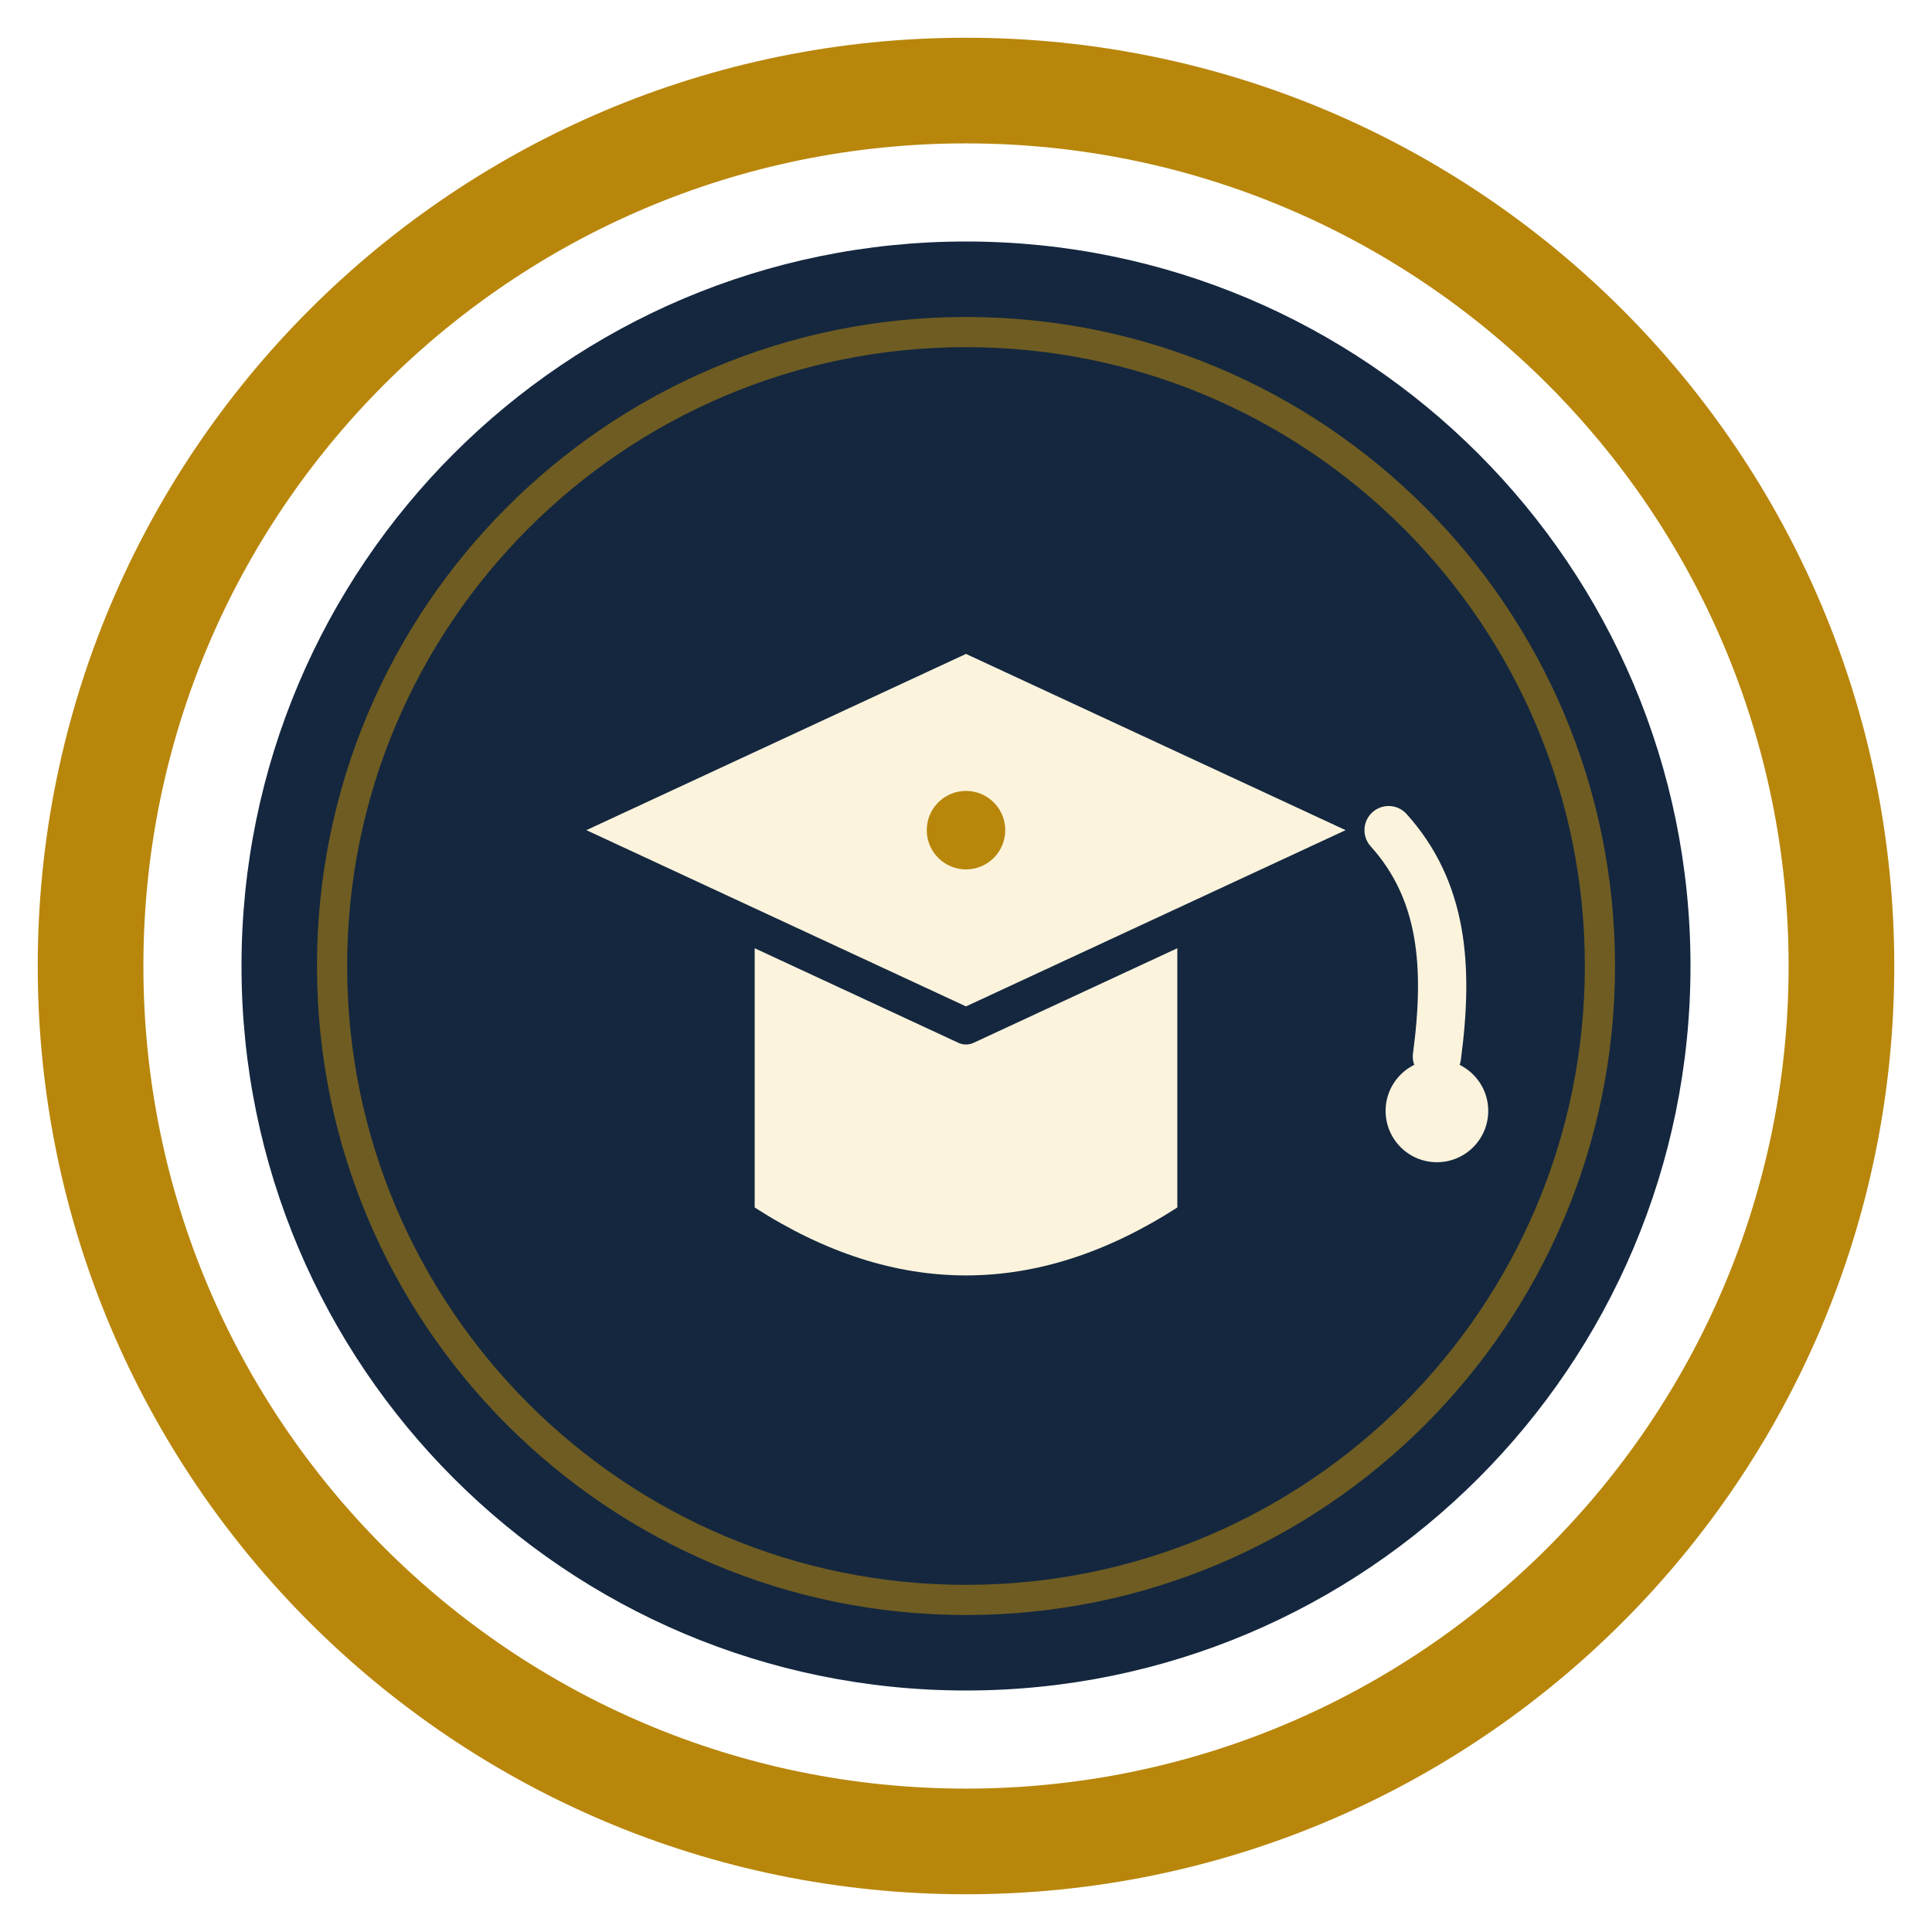
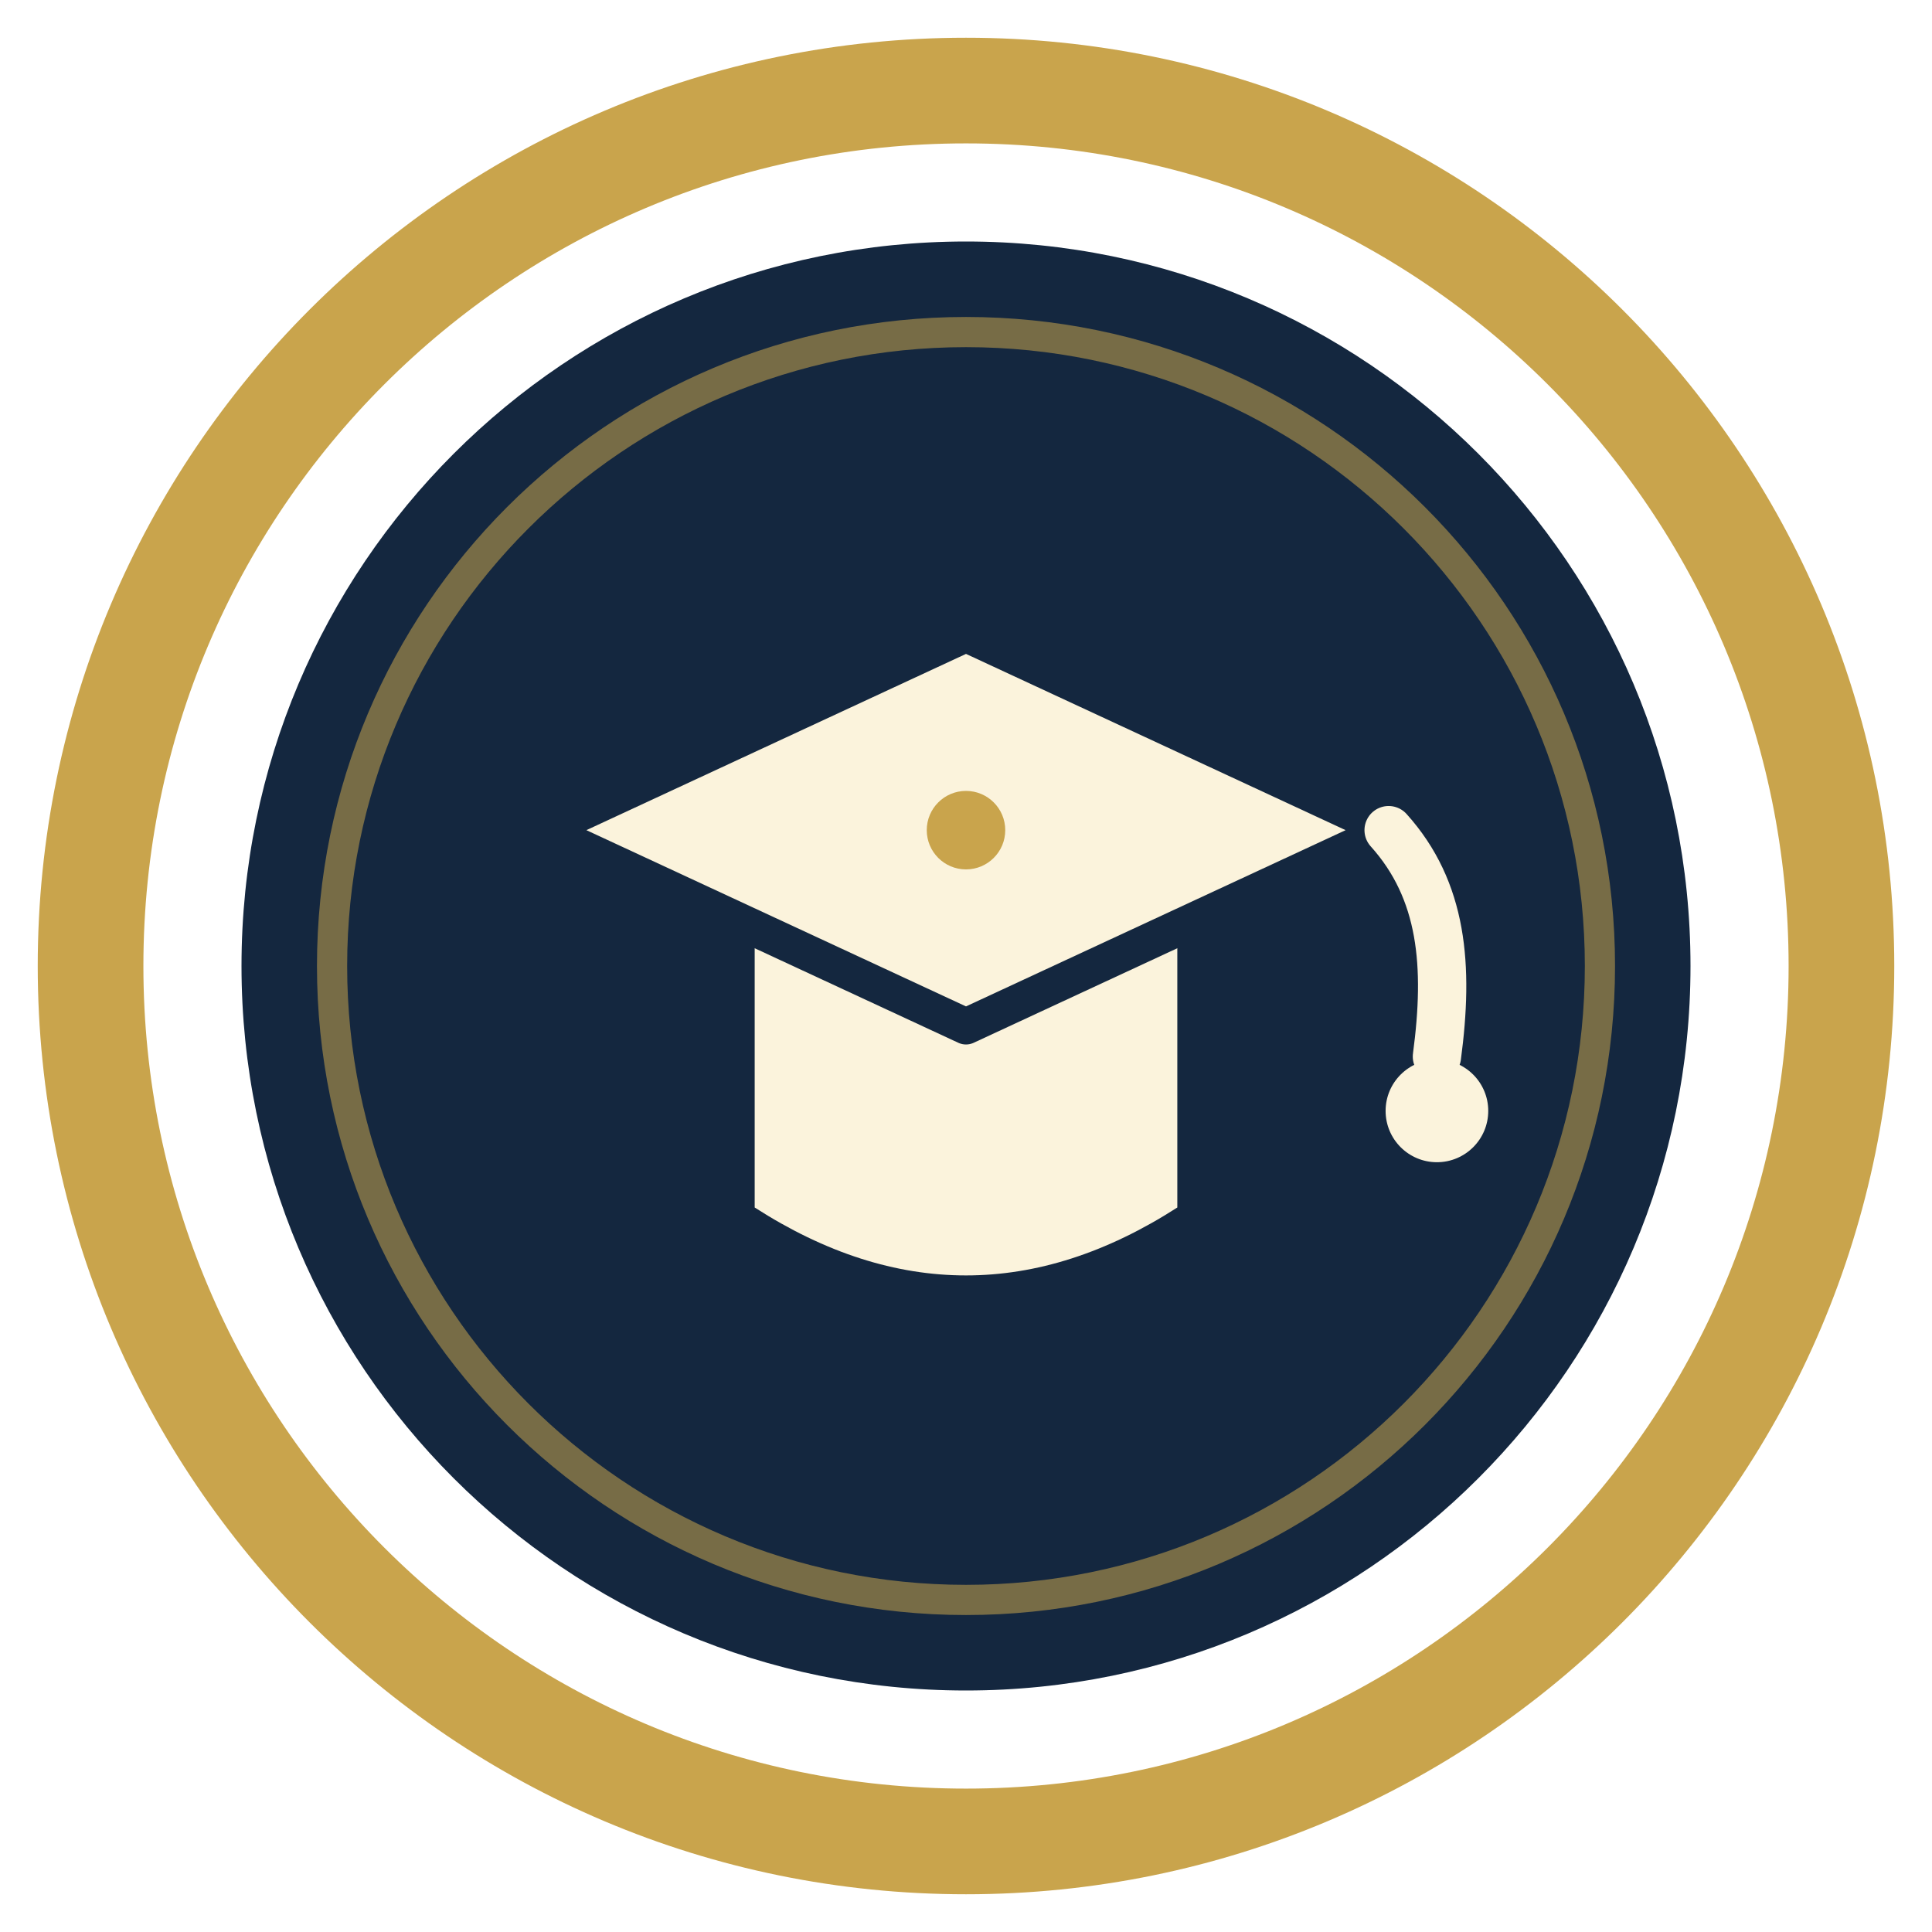
<svg xmlns="http://www.w3.org/2000/svg" viewBox="0 0 64 64" fill="none">
-   <circle cx="32" cy="32" r="29" stroke="#b8860b" stroke-width="3.5" />
+   <circle cx="32" cy="32" r="29" stroke="#c9a44c" stroke-width="3.5" />
  <circle cx="32" cy="32" r="24" fill="#14273f" />
-   <circle cx="32" cy="32" r="21" stroke="#b8860b" stroke-width="1" opacity="0.55" />
+   <circle cx="32" cy="32" r="21" stroke="#c9a44c" stroke-width="1" opacity="0.55" />
  <path d="M 25 30 L 39 30 L 39 40 Q 32 44.5 25 40 Z" fill="#fbf3dc" />
  <path d="M 32 21 L 46 27.5 L 32 34 L 18 27.5 Z" fill="#fbf3dc" stroke="#14273f" stroke-width="1.2" stroke-linejoin="round" />
-   <circle cx="32" cy="27.5" r="1.3" fill="#b8860b" />
+   <circle cx="32" cy="27.5" r="1.3" fill="#c9a44c" />
  <path d="M 46 27.5 C 47.8 29.5 48 32 47.6 35" stroke="#fbf3dc" stroke-width="1.6" stroke-linecap="round" />
  <circle cx="47.6" cy="36.8" r="1.7" fill="#fbf3dc" />
</svg>
